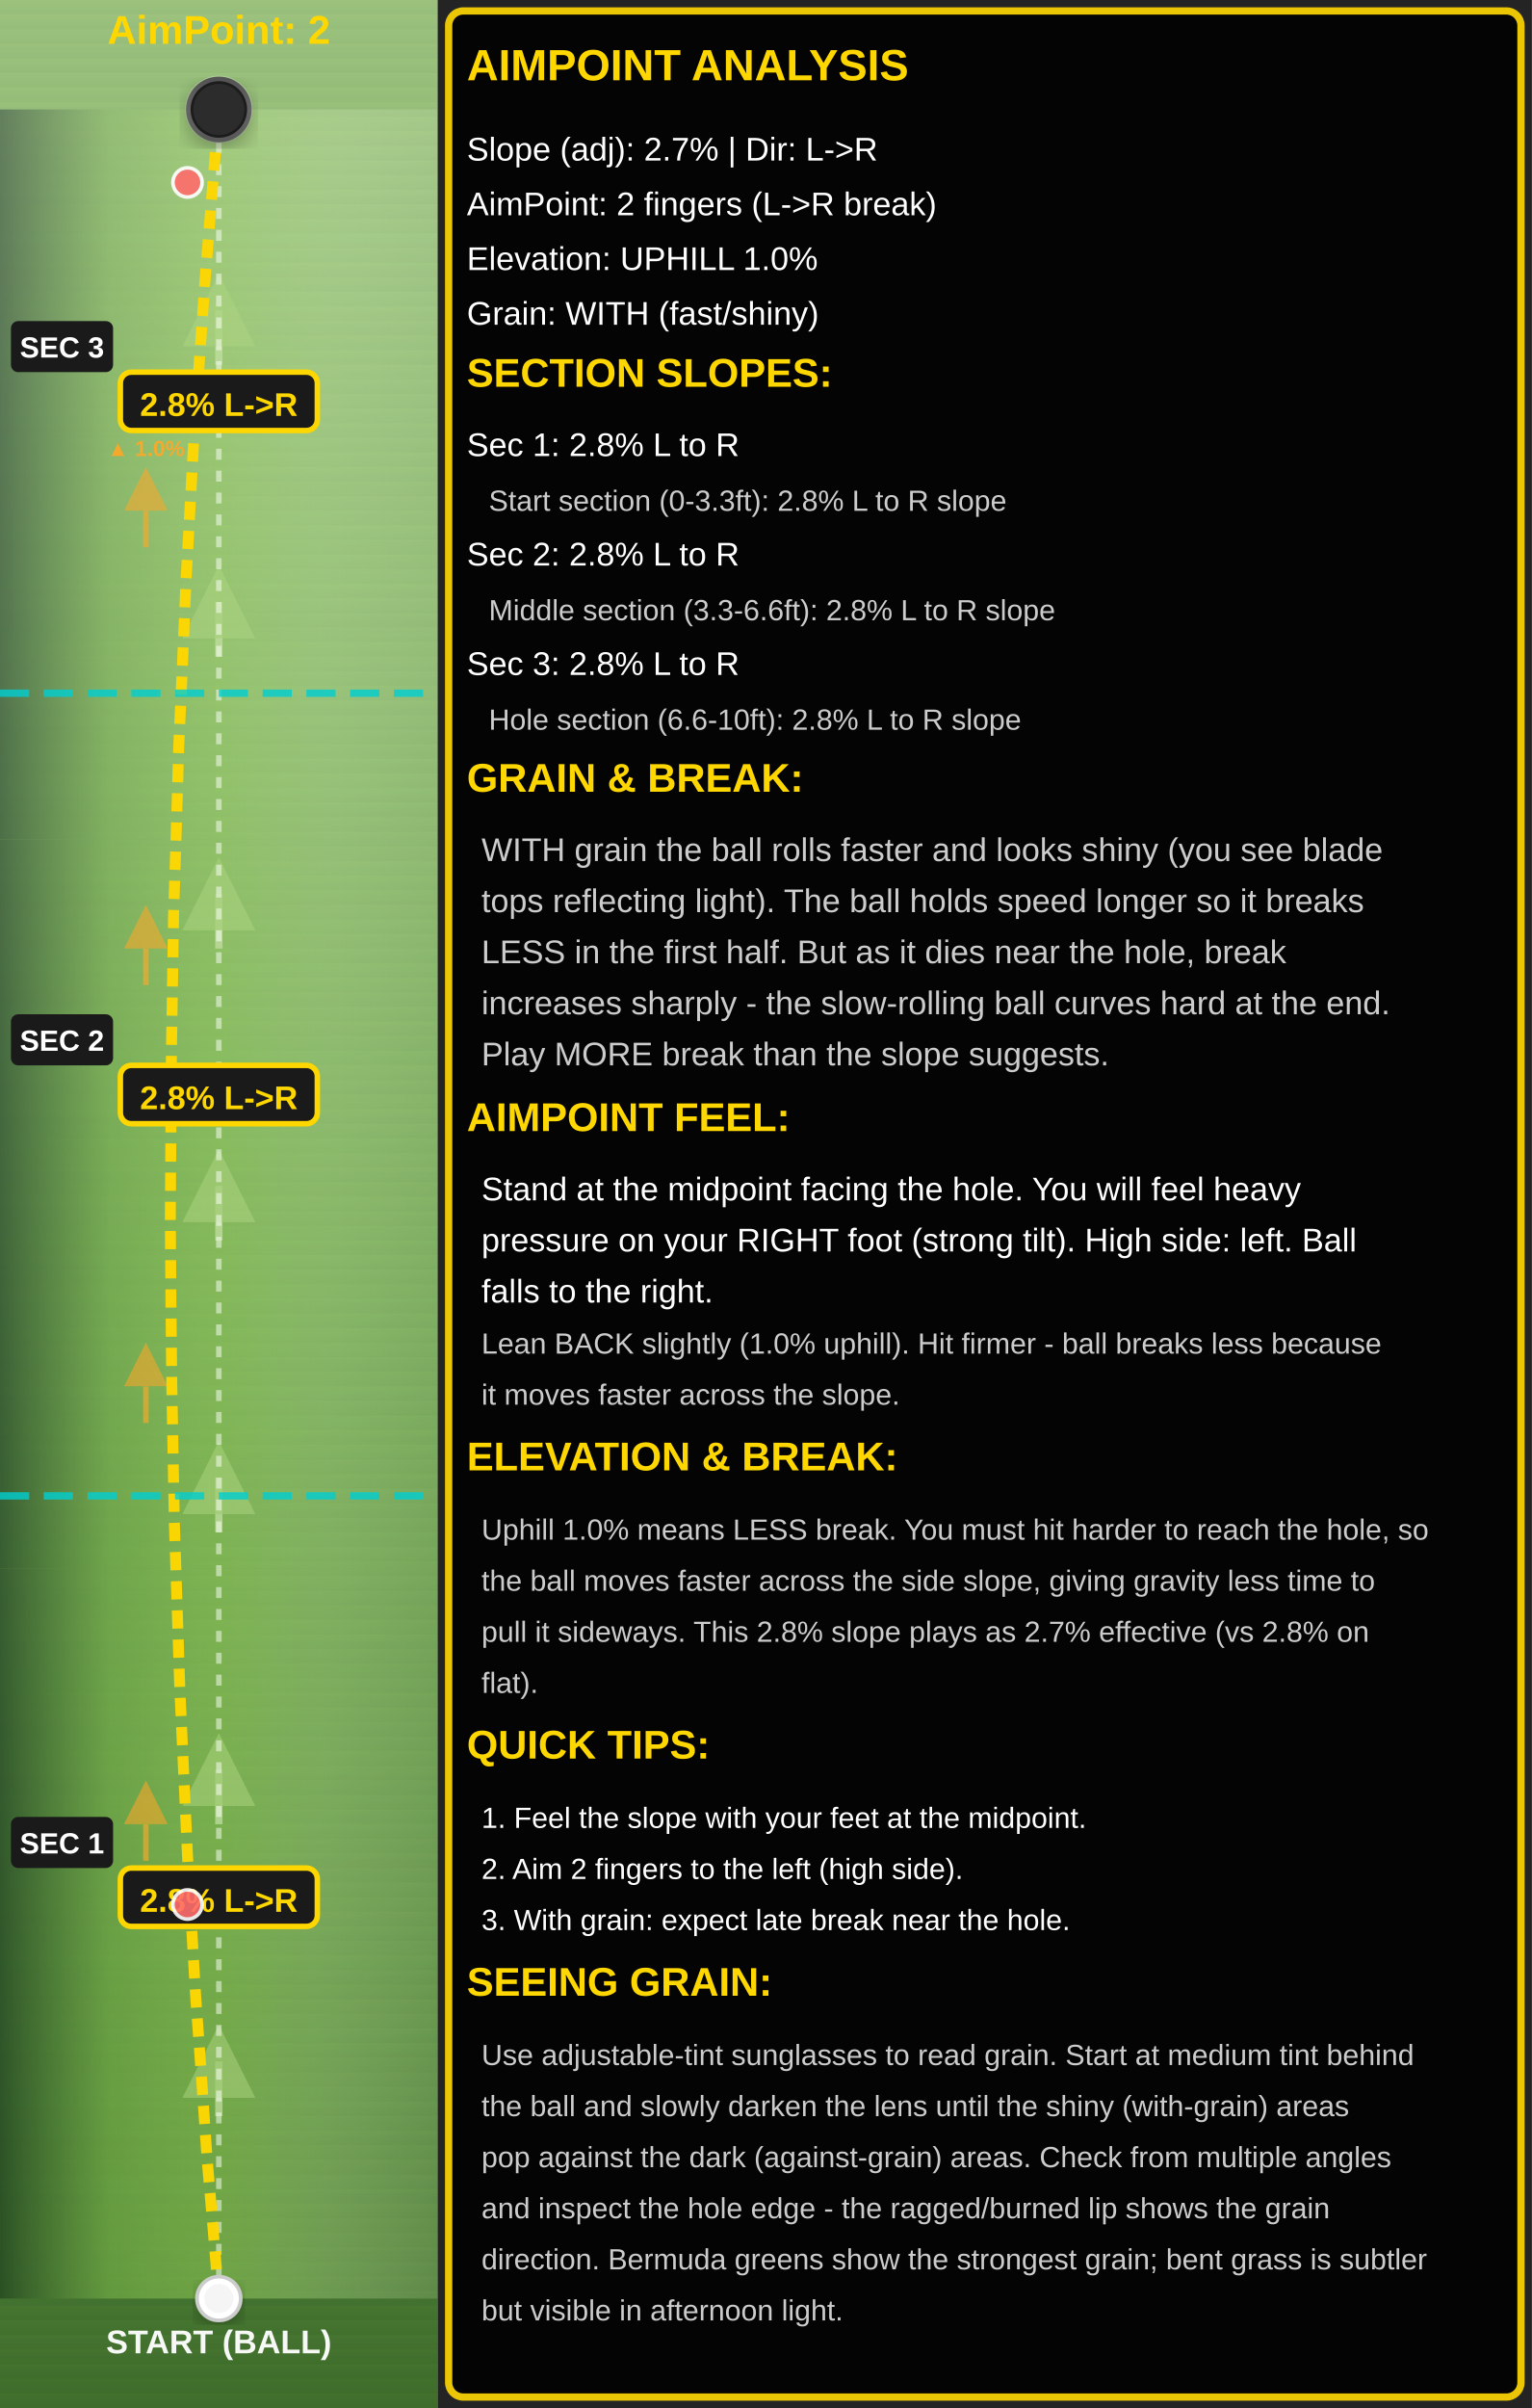
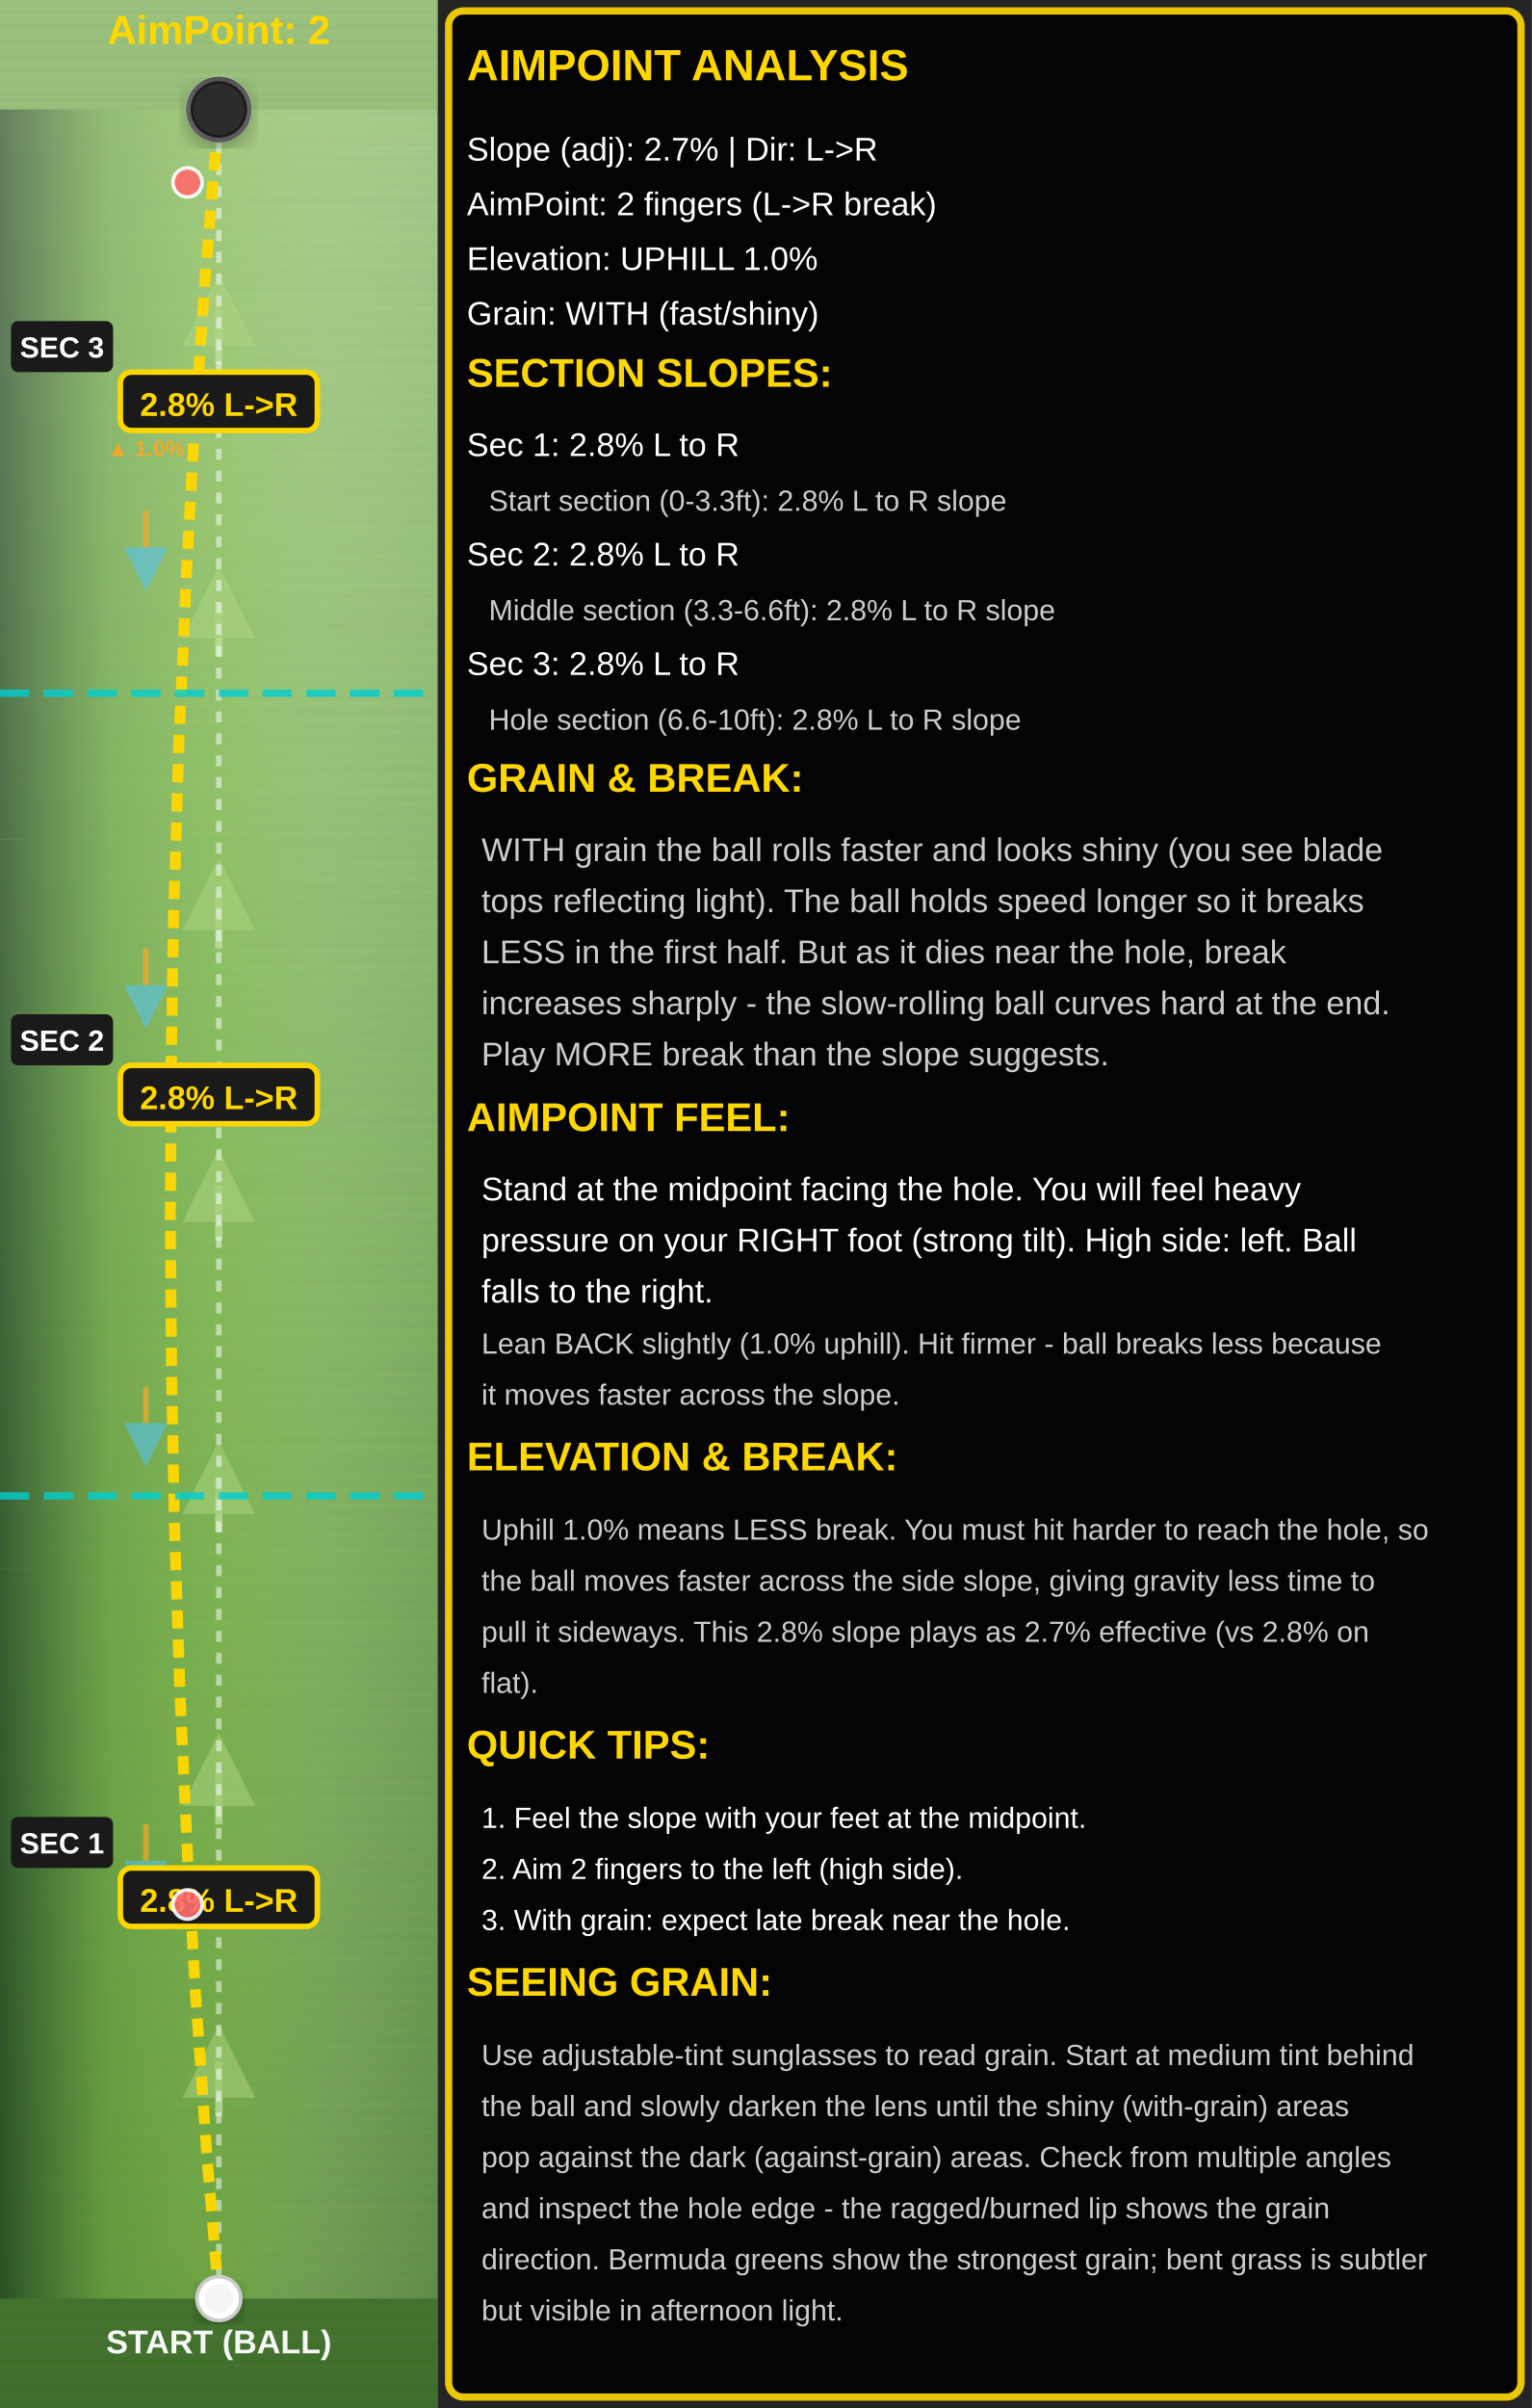
<svg xmlns="http://www.w3.org/2000/svg" width="420" height="660">
  <defs>
    <linearGradient id="baseGreen" x1="0%" y1="0%" x2="0%" y2="100%">
      <stop offset="0%" style="stop-color:#689F38;stop-opacity:1" />
      <stop offset="50%" style="stop-color:#558B2F;stop-opacity:1" />
      <stop offset="100%" style="stop-color:#4A7C27;stop-opacity:1" />
    </linearGradient>
    <linearGradient id="grainGradient" x1="0%" y1="0%" x2="0%" y2="100%">
      <stop offset="0%" style="stop-color:#E8F5E9;stop-opacity:0.6" />
      <stop offset="30%" style="stop-color:#C8E6C9;stop-opacity:0.5" />
      <stop offset="60%" style="stop-color:#A5D6A7;stop-opacity:0.35" />
      <stop offset="100%" style="stop-color:#81C784;stop-opacity:0.2" />
    </linearGradient>
    <linearGradient id="elevationGradient" x1="0%" y1="0%" x2="0%" y2="100%">
      <stop offset="0%" style="stop-color:#AED581;stop-opacity:0.20" />
      <stop offset="50%" style="stop-color:#689F38;stop-opacity:0.43" />
      <stop offset="100%" style="stop-color:#1B3D14;stop-opacity:0.67" />
    </linearGradient>
    <linearGradient id="breakGradientSec1" x1="0%" y1="0%" x2="100%" y2="0%">
      <stop offset="0%" style="stop-color:#1B3D14;stop-opacity:0.972" />
      <stop offset="25%" style="stop-color:#689F38;stop-opacity:0.784" />
      <stop offset="50%" style="stop-color:#8BC34A;stop-opacity:0.597" />
      <stop offset="75%" style="stop-color:#AED581;stop-opacity:0.409" />
      <stop offset="100%" style="stop-color:#C5E1A5;stop-opacity:0.221" />
    </linearGradient>
    <linearGradient id="breakGradientSec2" x1="0%" y1="0%" x2="100%" y2="0%">
      <stop offset="0%" style="stop-color:#1B3D14;stop-opacity:0.972" />
      <stop offset="25%" style="stop-color:#689F38;stop-opacity:0.784" />
      <stop offset="50%" style="stop-color:#8BC34A;stop-opacity:0.597" />
      <stop offset="75%" style="stop-color:#AED581;stop-opacity:0.409" />
      <stop offset="100%" style="stop-color:#C5E1A5;stop-opacity:0.221" />
    </linearGradient>
    <linearGradient id="breakGradientSec3" x1="0%" y1="0%" x2="100%" y2="0%">
      <stop offset="0%" style="stop-color:#1B3D14;stop-opacity:0.972" />
      <stop offset="25%" style="stop-color:#689F38;stop-opacity:0.784" />
      <stop offset="50%" style="stop-color:#8BC34A;stop-opacity:0.597" />
      <stop offset="75%" style="stop-color:#AED581;stop-opacity:0.409" />
      <stop offset="100%" style="stop-color:#C5E1A5;stop-opacity:0.221" />
    </linearGradient>
    <linearGradient id="holeGrainGradient" x1="50%" y1="0%" x2="50%" y2="100%">
      <stop offset="0%" style="stop-color:#FFFFFF;stop-opacity:0.3" />
      <stop offset="50%" style="stop-color:#CCCCCC;stop-opacity:0.5" />
      <stop offset="100%" style="stop-color:#999999;stop-opacity:0.6" />
    </linearGradient>
    <filter id="shadow">
      <feDropShadow dx="0" dy="2" stdDeviation="3" flood-opacity="0.3" />
    </filter>
    <marker id="arrowhead-grain" markerWidth="10" markerHeight="10" refX="5" refY="5" orient="auto">
      <polygon points="0,0 10,5 0,10" fill="#AED581" opacity="0.7" />
    </marker>
    <marker id="arrowhead-elev-up" markerWidth="8" markerHeight="8" refX="4" refY="8" orient="0">
      <polygon points="4,0 8,8 0,8" fill="#FFA726" opacity="0.85" />
    </marker>
    <marker id="arrowhead-elev-down" markerWidth="8" markerHeight="8" refX="4" refY="0" orient="0">
      <polygon points="0,0 8,0 4,8" fill="#4FC3F7" opacity="0.85" />
    </marker>
    <pattern id="grassTexture" x="0" y="0" width="4" height="4" patternUnits="userSpaceOnUse">
      <rect width="4" height="4" fill="url(#baseGreen)" opacity="0.95" />
      <line x1="0" y1="2" x2="4" y2="2" stroke="#5A9B3F" stroke-width="0.5" opacity="0.3" />
    </pattern>
  </defs>
  <rect width="120" height="660" fill="url(#baseGreen)" />
  <rect width="120" height="660" fill="url(#grassTexture)" opacity="0.3" />
  <rect width="120" height="660" fill="url(#elevationGradient)" opacity="0.7" />
  <rect x="0" y="430.0" width="120" height="200.0" fill="url(#breakGradientSec1)" opacity="1.0" />
  <rect x="0" y="230.0" width="120" height="200.0" fill="url(#breakGradientSec2)" opacity="1.0" />
  <rect x="0" y="30" width="120" height="200.0" fill="url(#breakGradientSec3)" opacity="1.0" />
  <rect width="120" height="660" fill="url(#grainGradient)" opacity="0.6" />
  <line x1="60.0" y1="100" x2="60.0" y2="85" stroke="#C5E1A5" stroke-width="2" opacity="0.7" marker-end="url(#arrowhead-grain)" />
  <line x1="60.0" y1="180" x2="60.0" y2="165" stroke="#C5E1A5" stroke-width="2" opacity="0.7" marker-end="url(#arrowhead-grain)" />
  <line x1="60.0" y1="260" x2="60.0" y2="245" stroke="#C5E1A5" stroke-width="2" opacity="0.7" marker-end="url(#arrowhead-grain)" />
  <line x1="60.0" y1="340" x2="60.0" y2="325" stroke="#C5E1A5" stroke-width="2" opacity="0.7" marker-end="url(#arrowhead-grain)" />
  <line x1="60.0" y1="420" x2="60.0" y2="405" stroke="#C5E1A5" stroke-width="2" opacity="0.7" marker-end="url(#arrowhead-grain)" />
  <line x1="60.0" y1="500" x2="60.0" y2="485" stroke="#C5E1A5" stroke-width="2" opacity="0.7" marker-end="url(#arrowhead-grain)" />
  <line x1="60.0" y1="580" x2="60.0" y2="565" stroke="#C5E1A5" stroke-width="2" opacity="0.7" marker-end="url(#arrowhead-grain)" />
-   <line x1="40.0" y1="150" x2="40.0" y2="140" stroke="#FFA726" stroke-width="1.5" opacity="0.65" marker-end="url(#arrowhead-elev-up)" />
-   <line x1="40.0" y1="270" x2="40.0" y2="260" stroke="#FFA726" stroke-width="1.5" opacity="0.65" marker-end="url(#arrowhead-elev-up)" />
-   <line x1="40.0" y1="390" x2="40.0" y2="380" stroke="#FFA726" stroke-width="1.5" opacity="0.65" marker-end="url(#arrowhead-elev-up)" />
-   <line x1="40.0" y1="510" x2="40.0" y2="500" stroke="#FFA726" stroke-width="1.5" opacity="0.65" marker-end="url(#arrowhead-elev-up)" />
+   <line x1="40.0" y1="140" x2="40.0" y2="150" stroke="#FFA726" stroke-width="1.5" opacity="0.65" marker-end="url(#arrowhead-elev-down)" />
+   <line x1="40.0" y1="260" x2="40.0" y2="270" stroke="#FFA726" stroke-width="1.5" opacity="0.65" marker-end="url(#arrowhead-elev-down)" />
+   <line x1="40.0" y1="380" x2="40.0" y2="390" stroke="#FFA726" stroke-width="1.5" opacity="0.65" marker-end="url(#arrowhead-elev-down)" />
+   <line x1="40.0" y1="500" x2="40.0" y2="510" stroke="#FFA726" stroke-width="1.5" opacity="0.65" marker-end="url(#arrowhead-elev-down)" />
  <text x="40.0" y="125" font-family="Arial, sans-serif" font-size="6" fill="#FFA726" text-anchor="middle" font-weight="bold" opacity="0.9">▲ 1.0%</text>
  <line x1="60.0" y1="630" x2="60.0" y2="30.0" stroke="#FFFFFF" stroke-width="1.5" stroke-dasharray="3,3" opacity="0.5" />
  <path d="M 60.0 630.0 C 59.0 617.5, 57.9 604.6, 56.8 592.0 C 55.8 577.0, 54.7 561.5, 53.6 546.5 C 52.9 533.9, 52.1 521.0, 51.4 508.5 C 50.7 493.4, 50.0 477.9, 49.3 462.9 C 48.8 447.9, 48.3 432.4, 47.8 417.3 C 47.6 404.8, 47.3 391.9, 47.1 379.4 C 46.9 364.3, 46.8 348.8, 46.7 333.8 C 46.8 318.8, 46.9 303.3, 47.0 288.2 C 47.2 275.7, 47.4 262.8, 47.6 250.3 C 48.1 235.2, 48.6 219.7, 49.0 204.7 C 49.7 189.6, 50.4 174.2, 51.0 159.1 C 51.7 146.6, 52.4 133.7, 53.1 121.1 C 54.2 106.1, 55.2 90.6, 56.3 75.6 C 57.5 60.5, 58.8 45.0, 60.0 30.0" stroke="#FFD700" stroke-width="3" fill="none" stroke-dasharray="5,3" opacity="0.95" />
  <line x1="0" y1="410.0" x2="120" y2="410.0" stroke="#00CED1" stroke-width="2" opacity="0.8" stroke-dasharray="8,4" />
  <line x1="0" y1="190.0" x2="120" y2="190.0" stroke="#00CED1" stroke-width="2" opacity="0.8" stroke-dasharray="8,4" />
  <rect x="3" y="498.0" width="28" height="14" fill="#1A1A1A" rx="2" />
  <text x="17" y="508.0" font-family="Arial, sans-serif" font-size="8" fill="#FFFFFF" text-anchor="middle" font-weight="bold">SEC 1</text>
  <rect x="33.0" y="512.0" width="54" height="16" fill="#1A1A1A" rx="3" stroke="#FFD700" stroke-width="1.5" />
  <text x="60.0" y="524.0" font-family="Arial, sans-serif" font-size="9" fill="#FFD700" text-anchor="middle" font-weight="bold">2.8% L-&gt;R</text>
  <rect x="3" y="278.0" width="28" height="14" fill="#1A1A1A" rx="2" />
  <text x="17" y="288.0" font-family="Arial, sans-serif" font-size="8" fill="#FFFFFF" text-anchor="middle" font-weight="bold">SEC 2</text>
  <rect x="33.0" y="292.0" width="54" height="16" fill="#1A1A1A" rx="3" stroke="#FFD700" stroke-width="1.5" />
  <text x="60.0" y="304.0" font-family="Arial, sans-serif" font-size="9" fill="#FFD700" text-anchor="middle" font-weight="bold">2.8% L-&gt;R</text>
  <rect x="3" y="88.0" width="28" height="14" fill="#1A1A1A" rx="2" />
  <text x="17" y="98.0" font-family="Arial, sans-serif" font-size="8" fill="#FFFFFF" text-anchor="middle" font-weight="bold">SEC 3</text>
  <rect x="33.0" y="102.0" width="54" height="16" fill="#1A1A1A" rx="3" stroke="#FFD700" stroke-width="1.5" />
  <text x="60.0" y="114.0" font-family="Arial, sans-serif" font-size="9" fill="#FFD700" text-anchor="middle" font-weight="bold">2.8% L-&gt;R</text>
  <circle cx="51.408" cy="522" r="4" fill="#FF6B6B" opacity="0.9" stroke="#FFFFFF" stroke-width="1" />
  <circle cx="51.408" cy="50" r="4" fill="#FF6B6B" opacity="0.9" stroke="#FFFFFF" stroke-width="1" />
  <text x="60.0" y="12" font-family="Arial, sans-serif" font-size="11" fill="#FFD700" text-anchor="middle" font-weight="bold">AimPoint: 2</text>
  <circle cx="60.0" cy="30.0" r="9" fill="#1A1A1A" filter="url(#shadow)" />
  <circle cx="60.0" cy="30.0" r="7" fill="#2C2C2C" />
  <circle cx="60.0" cy="30.0" r="8.5" fill="none" stroke="url(#holeGrainGradient)" stroke-width="1.5" opacity="0.8" />
  <circle cx="60.0" cy="630" r="6" fill="#FFFFFF" stroke="#CCCCCC" stroke-width="1" filter="url(#shadow)" />
  <circle cx="60.0" cy="630" r="4" fill="#F5F5F5" />
  <text x="60.0" y="645" font-family="Arial, sans-serif" font-size="9" fill="#FFFFFF" text-anchor="middle" font-weight="bold" opacity="0.95">START (BALL)</text>
  <rect x="120" y="0" width="300" height="660" fill="#1A1A1A" opacity="0.95" />
  <rect x="123" y="3" width="294" height="654" fill="#000000" opacity="0.9" rx="4" stroke="#FFD700" stroke-width="2" />
  <text x="128" y="22" font-family="Arial, sans-serif" font-size="12" fill="#FFD700" font-weight="bold">AIMPOINT ANALYSIS</text>
  <text x="128" y="44" font-family="Arial, sans-serif" font-size="9" fill="#FFFFFF">Slope (adj): 2.7%  |  Dir: L-&gt;R</text>
  <text x="128" y="59" font-family="Arial, sans-serif" font-size="9" fill="#FFFFFF">AimPoint: 2 fingers (L-&gt;R break)</text>
  <text x="128" y="74" font-family="Arial, sans-serif" font-size="9" fill="#FFFFFF">Elevation: UPHILL 1.0%</text>
  <text x="128" y="89" font-family="Arial, sans-serif" font-size="9" fill="#FFFFFF">Grain: WITH (fast/shiny)</text>
  <text x="128" y="106" font-family="Arial, sans-serif" font-size="11" fill="#FFD700" font-weight="bold">SECTION SLOPES:</text>
  <text x="128" y="125" font-family="Arial, sans-serif" font-size="9" fill="#FFFFFF">Sec 1: 2.8% L to R</text>
  <text x="134" y="140" font-family="Arial, sans-serif" font-size="8" fill="#CCCCCC">Start section (0-3.3ft): 2.8% L to R slope</text>
  <text x="128" y="155" font-family="Arial, sans-serif" font-size="9" fill="#FFFFFF">Sec 2: 2.8% L to R</text>
  <text x="134" y="170" font-family="Arial, sans-serif" font-size="8" fill="#CCCCCC">Middle section (3.3-6.6ft): 2.8% L to R slope</text>
  <text x="128" y="185" font-family="Arial, sans-serif" font-size="9" fill="#FFFFFF">Sec 3: 2.8% L to R</text>
  <text x="134" y="200" font-family="Arial, sans-serif" font-size="8" fill="#CCCCCC">Hole section (6.6-10ft): 2.8% L to R slope</text>
  <text x="128" y="217" font-family="Arial, sans-serif" font-size="11" fill="#FFD700" font-weight="bold">GRAIN &amp; BREAK:</text>
  <text x="132" y="236" font-family="Arial, sans-serif" font-size="9" fill="#CCCCCC">WITH grain the ball rolls faster and looks shiny (you see blade</text>
  <text x="132" y="250" font-family="Arial, sans-serif" font-size="9" fill="#CCCCCC">tops reflecting light). The ball holds speed longer so it breaks</text>
  <text x="132" y="264" font-family="Arial, sans-serif" font-size="9" fill="#CCCCCC">LESS in the first half. But as it dies near the hole, break</text>
  <text x="132" y="278" font-family="Arial, sans-serif" font-size="9" fill="#CCCCCC">increases sharply - the slow-rolling ball curves hard at the end.</text>
  <text x="132" y="292" font-family="Arial, sans-serif" font-size="9" fill="#CCCCCC">Play MORE break than the slope suggests.</text>
  <text x="128" y="310" font-family="Arial, sans-serif" font-size="11" fill="#FFD700" font-weight="bold">AIMPOINT FEEL:</text>
  <text x="132" y="329" font-family="Arial, sans-serif" font-size="9" fill="#FFFFFF">Stand at the midpoint facing the hole. You will feel heavy</text>
  <text x="132" y="343" font-family="Arial, sans-serif" font-size="9" fill="#FFFFFF">pressure on your RIGHT foot (strong tilt). High side: left. Ball</text>
  <text x="132" y="357" font-family="Arial, sans-serif" font-size="9" fill="#FFFFFF">falls to the right.</text>
  <text x="132" y="371" font-family="Arial, sans-serif" font-size="8" fill="#CCCCCC">Lean BACK slightly (1.0% uphill). Hit firmer - ball breaks less because</text>
  <text x="132" y="385" font-family="Arial, sans-serif" font-size="8" fill="#CCCCCC">it moves faster across the slope.</text>
  <text x="128" y="403" font-family="Arial, sans-serif" font-size="11" fill="#FFD700" font-weight="bold">ELEVATION &amp; BREAK:</text>
  <text x="132" y="422" font-family="Arial, sans-serif" font-size="8" fill="#CCCCCC">Uphill 1.0% means LESS break. You must hit harder to reach the hole, so</text>
  <text x="132" y="436" font-family="Arial, sans-serif" font-size="8" fill="#CCCCCC">the ball moves faster across the side slope, giving gravity less time to</text>
  <text x="132" y="450" font-family="Arial, sans-serif" font-size="8" fill="#CCCCCC">pull it sideways. This 2.8% slope plays as 2.7% effective (vs 2.8% on</text>
  <text x="132" y="464" font-family="Arial, sans-serif" font-size="8" fill="#CCCCCC">flat).</text>
  <text x="128" y="482" font-family="Arial, sans-serif" font-size="11" fill="#FFD700" font-weight="bold">QUICK TIPS:</text>
  <text x="132" y="501" font-family="Arial, sans-serif" font-size="8" fill="#FFFFFF">1. Feel the slope with your feet at the midpoint.</text>
  <text x="132" y="515" font-family="Arial, sans-serif" font-size="8" fill="#FFFFFF">2. Aim 2 fingers to the left (high side).</text>
  <text x="132" y="529" font-family="Arial, sans-serif" font-size="8" fill="#FFFFFF">3. With grain: expect late break near the hole.</text>
  <text x="128" y="547" font-family="Arial, sans-serif" font-size="11" fill="#FFD700" font-weight="bold">SEEING GRAIN:</text>
  <text x="132" y="566" font-family="Arial, sans-serif" font-size="8" fill="#CCCCCC">Use adjustable-tint sunglasses to read grain. Start at medium tint behind</text>
  <text x="132" y="580" font-family="Arial, sans-serif" font-size="8" fill="#CCCCCC">the ball and slowly darken the lens until the shiny (with-grain) areas</text>
  <text x="132" y="594" font-family="Arial, sans-serif" font-size="8" fill="#CCCCCC">pop against the dark (against-grain) areas. Check from multiple angles</text>
  <text x="132" y="608" font-family="Arial, sans-serif" font-size="8" fill="#CCCCCC">and inspect the hole edge - the ragged/burned lip shows the grain</text>
  <text x="132" y="622" font-family="Arial, sans-serif" font-size="8" fill="#CCCCCC">direction. Bermuda greens show the strongest grain; bent grass is subtler</text>
  <text x="132" y="636" font-family="Arial, sans-serif" font-size="8" fill="#CCCCCC">but visible in afternoon light.</text>
</svg>
